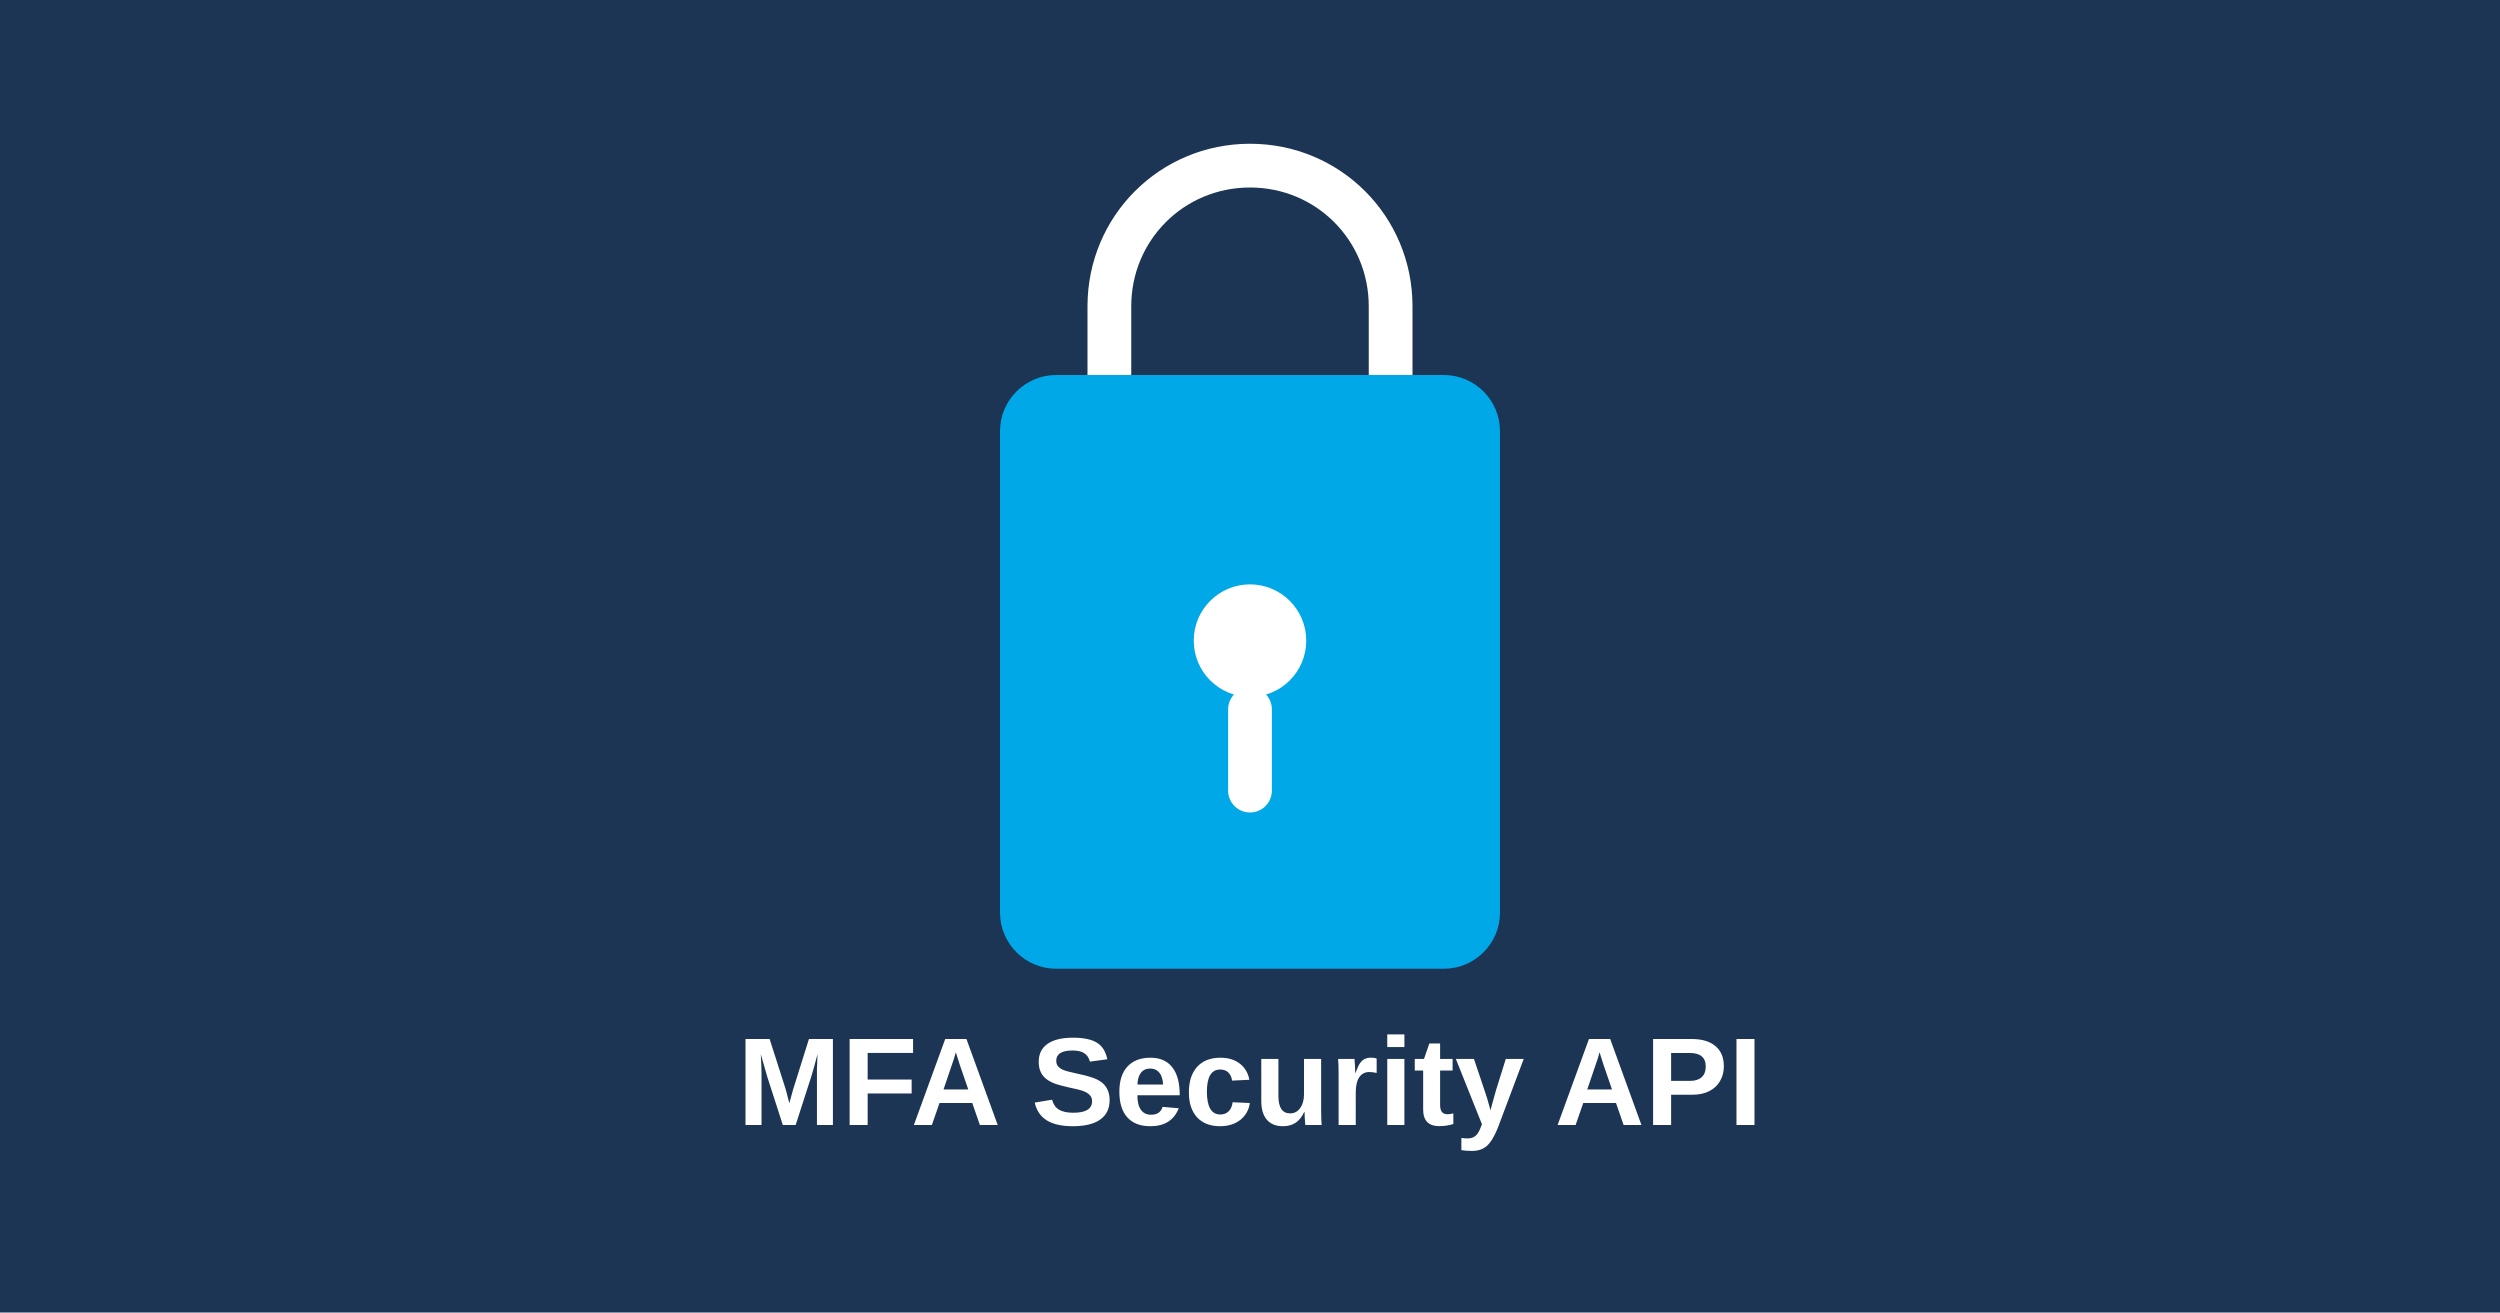
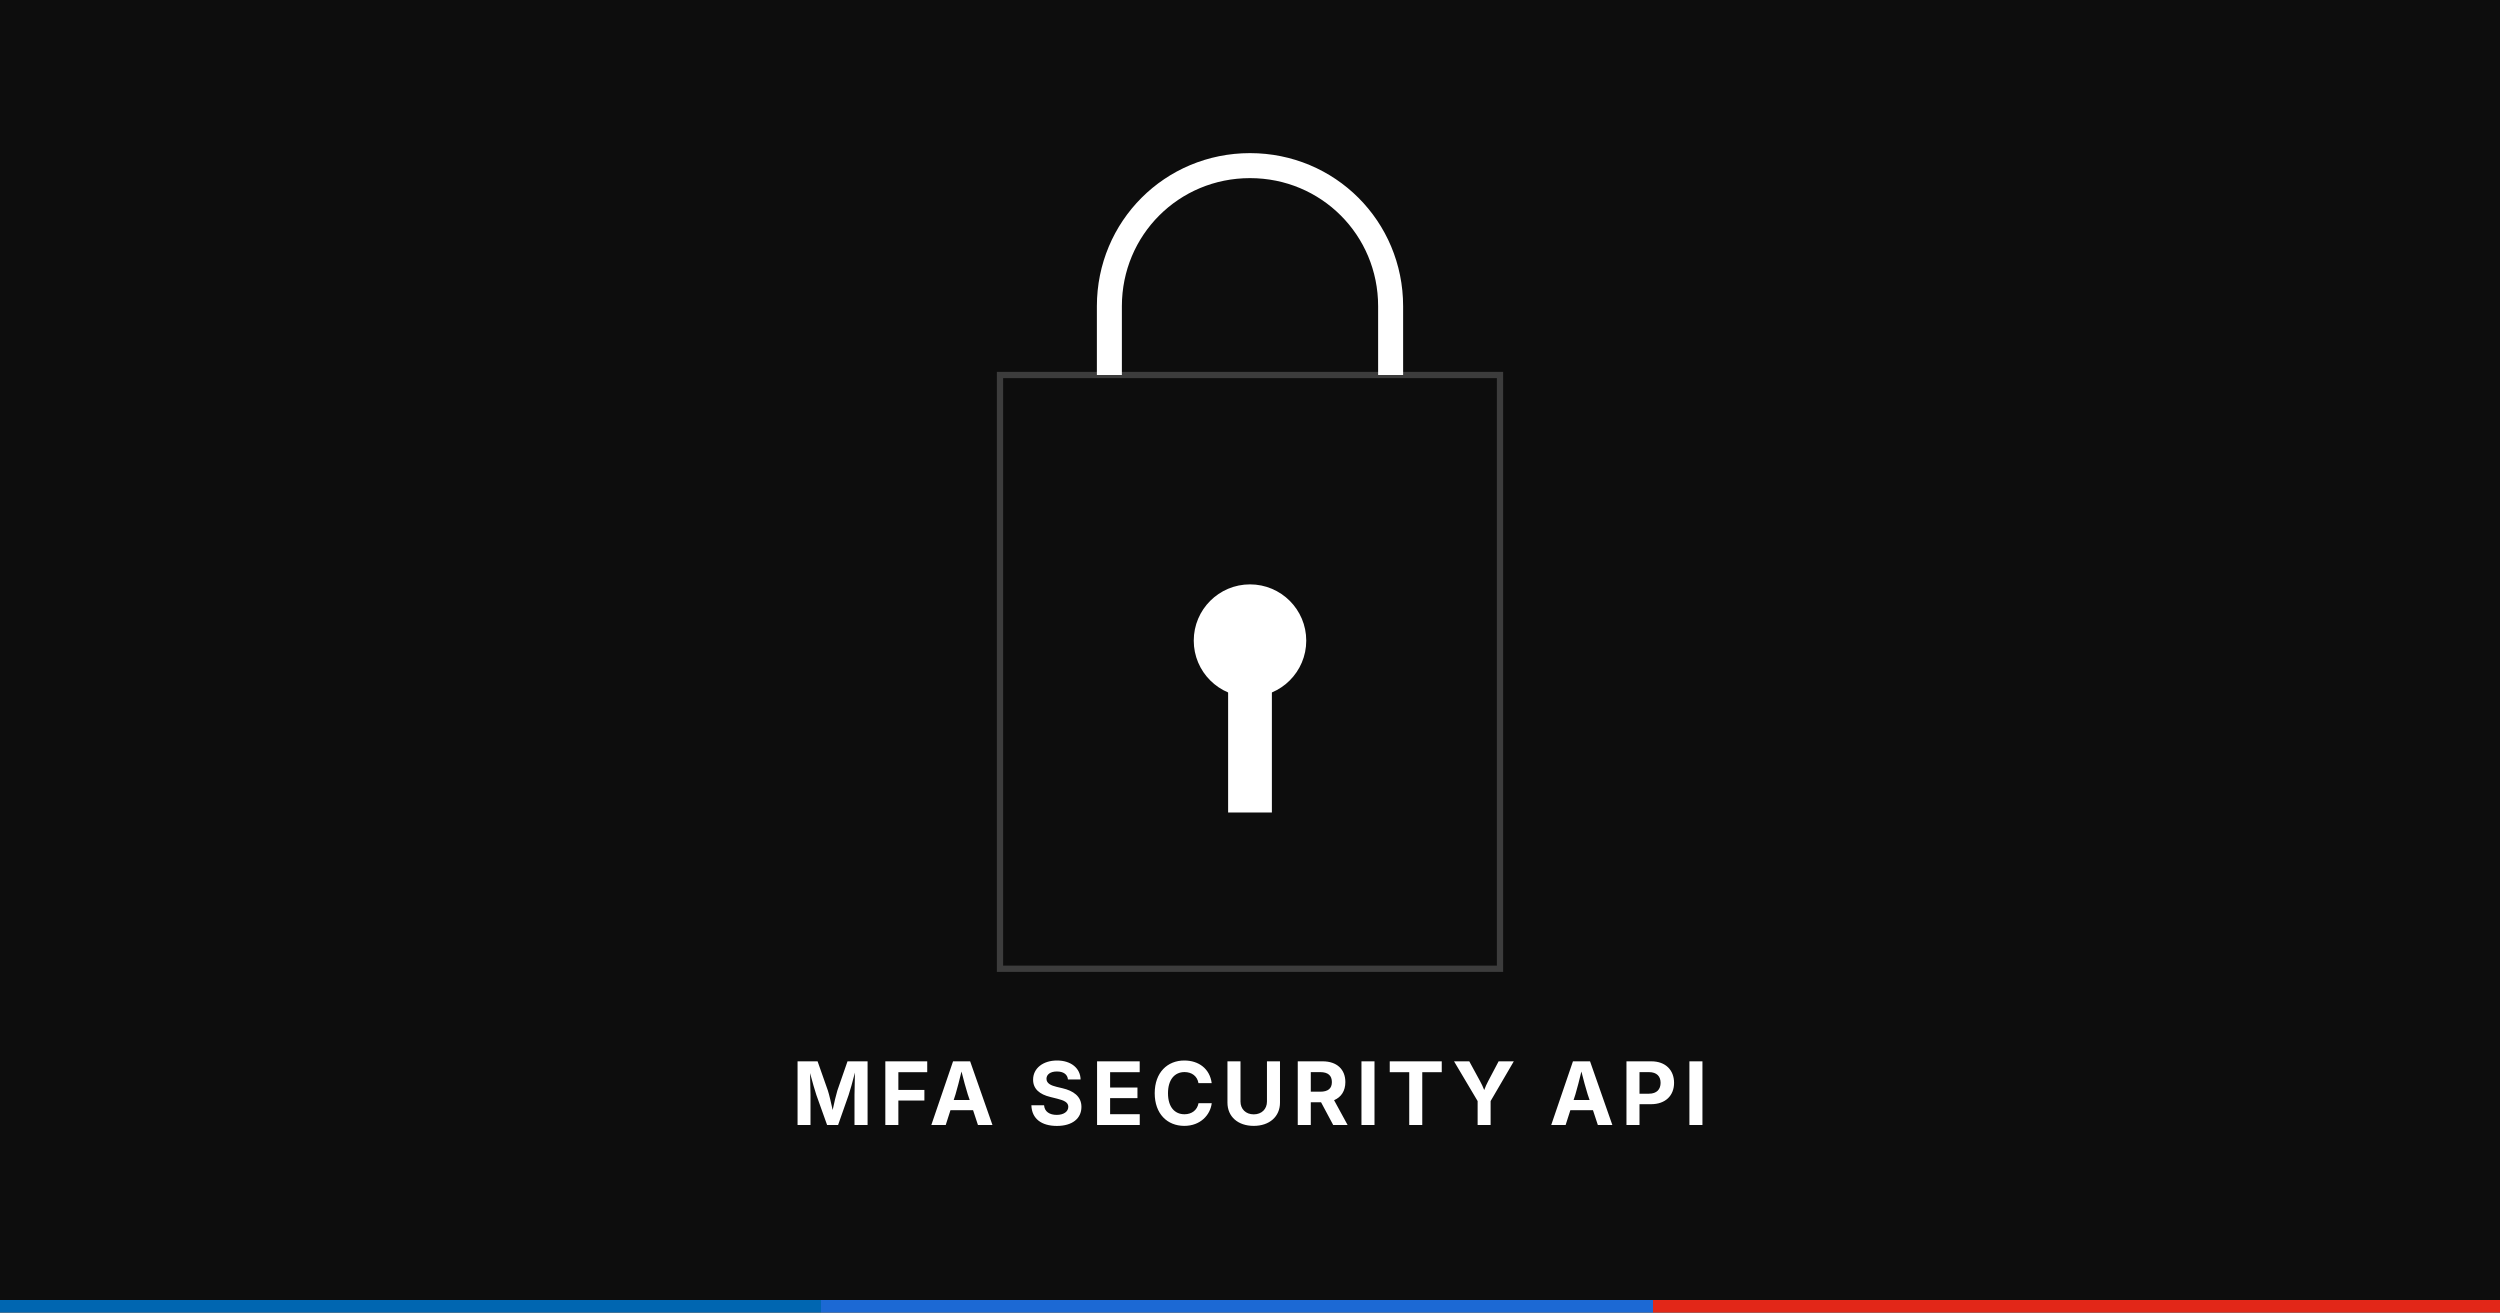
<svg xmlns="http://www.w3.org/2000/svg" viewBox="0 0 800 420" role="img" aria-label="Access control project placeholder">
-   <rect width="800" height="420" fill="#1c3554" />
-   <rect x="320" y="120" width="160" height="190" rx="18" fill="#00a8e8" />
-   <path d="M355 120v-22c0-25 20-45 45-45s45 20 45 45v22" stroke="#ffffff" stroke-width="14" fill="none" />
+   <rect width="800" height="420" fill="#0d0d0d" />
+   <rect x="320" y="120" width="160" height="190" fill="none" stroke="#3c3c3c" stroke-width="2" />
+   <path d="M355 120v-22c0-25 20-45 45-45s45 20 45 45v22" stroke="#ffffff" stroke-width="8" fill="none" />
  <circle cx="400" cy="205" r="18" fill="#ffffff" />
-   <rect x="393" y="220" width="14" height="40" rx="7" fill="#ffffff" />
-   <text x="50%" y="360" text-anchor="middle" font-family="Arial, sans-serif" font-size="40" font-weight="700" fill="#ffffff">MFA Security API</text>
+   <rect x="393" y="220" width="14" height="40" fill="#ffffff" />
+   <rect y="416" width="800" height="4" fill="url(#stripe)" />
+   <defs>
+     <linearGradient id="stripe" x1="0" y1="0" x2="1" y2="0">
+       <stop offset="0%" stop-color="#0066b1" />
+       <stop offset="33%" stop-color="#0066b1" />
+       <stop offset="33%" stop-color="#1c69d4" />
+       <stop offset="66%" stop-color="#1c69d4" />
+       <stop offset="66%" stop-color="#e22718" />
+       <stop offset="100%" stop-color="#e22718" />
+     </linearGradient>
+   </defs>
+   <text x="50%" y="360" text-anchor="middle" font-family="Inter, Arial, sans-serif" font-size="28" font-weight="700" fill="#ffffff" letter-spacing="2">MFA SECURITY API</text>
</svg>
